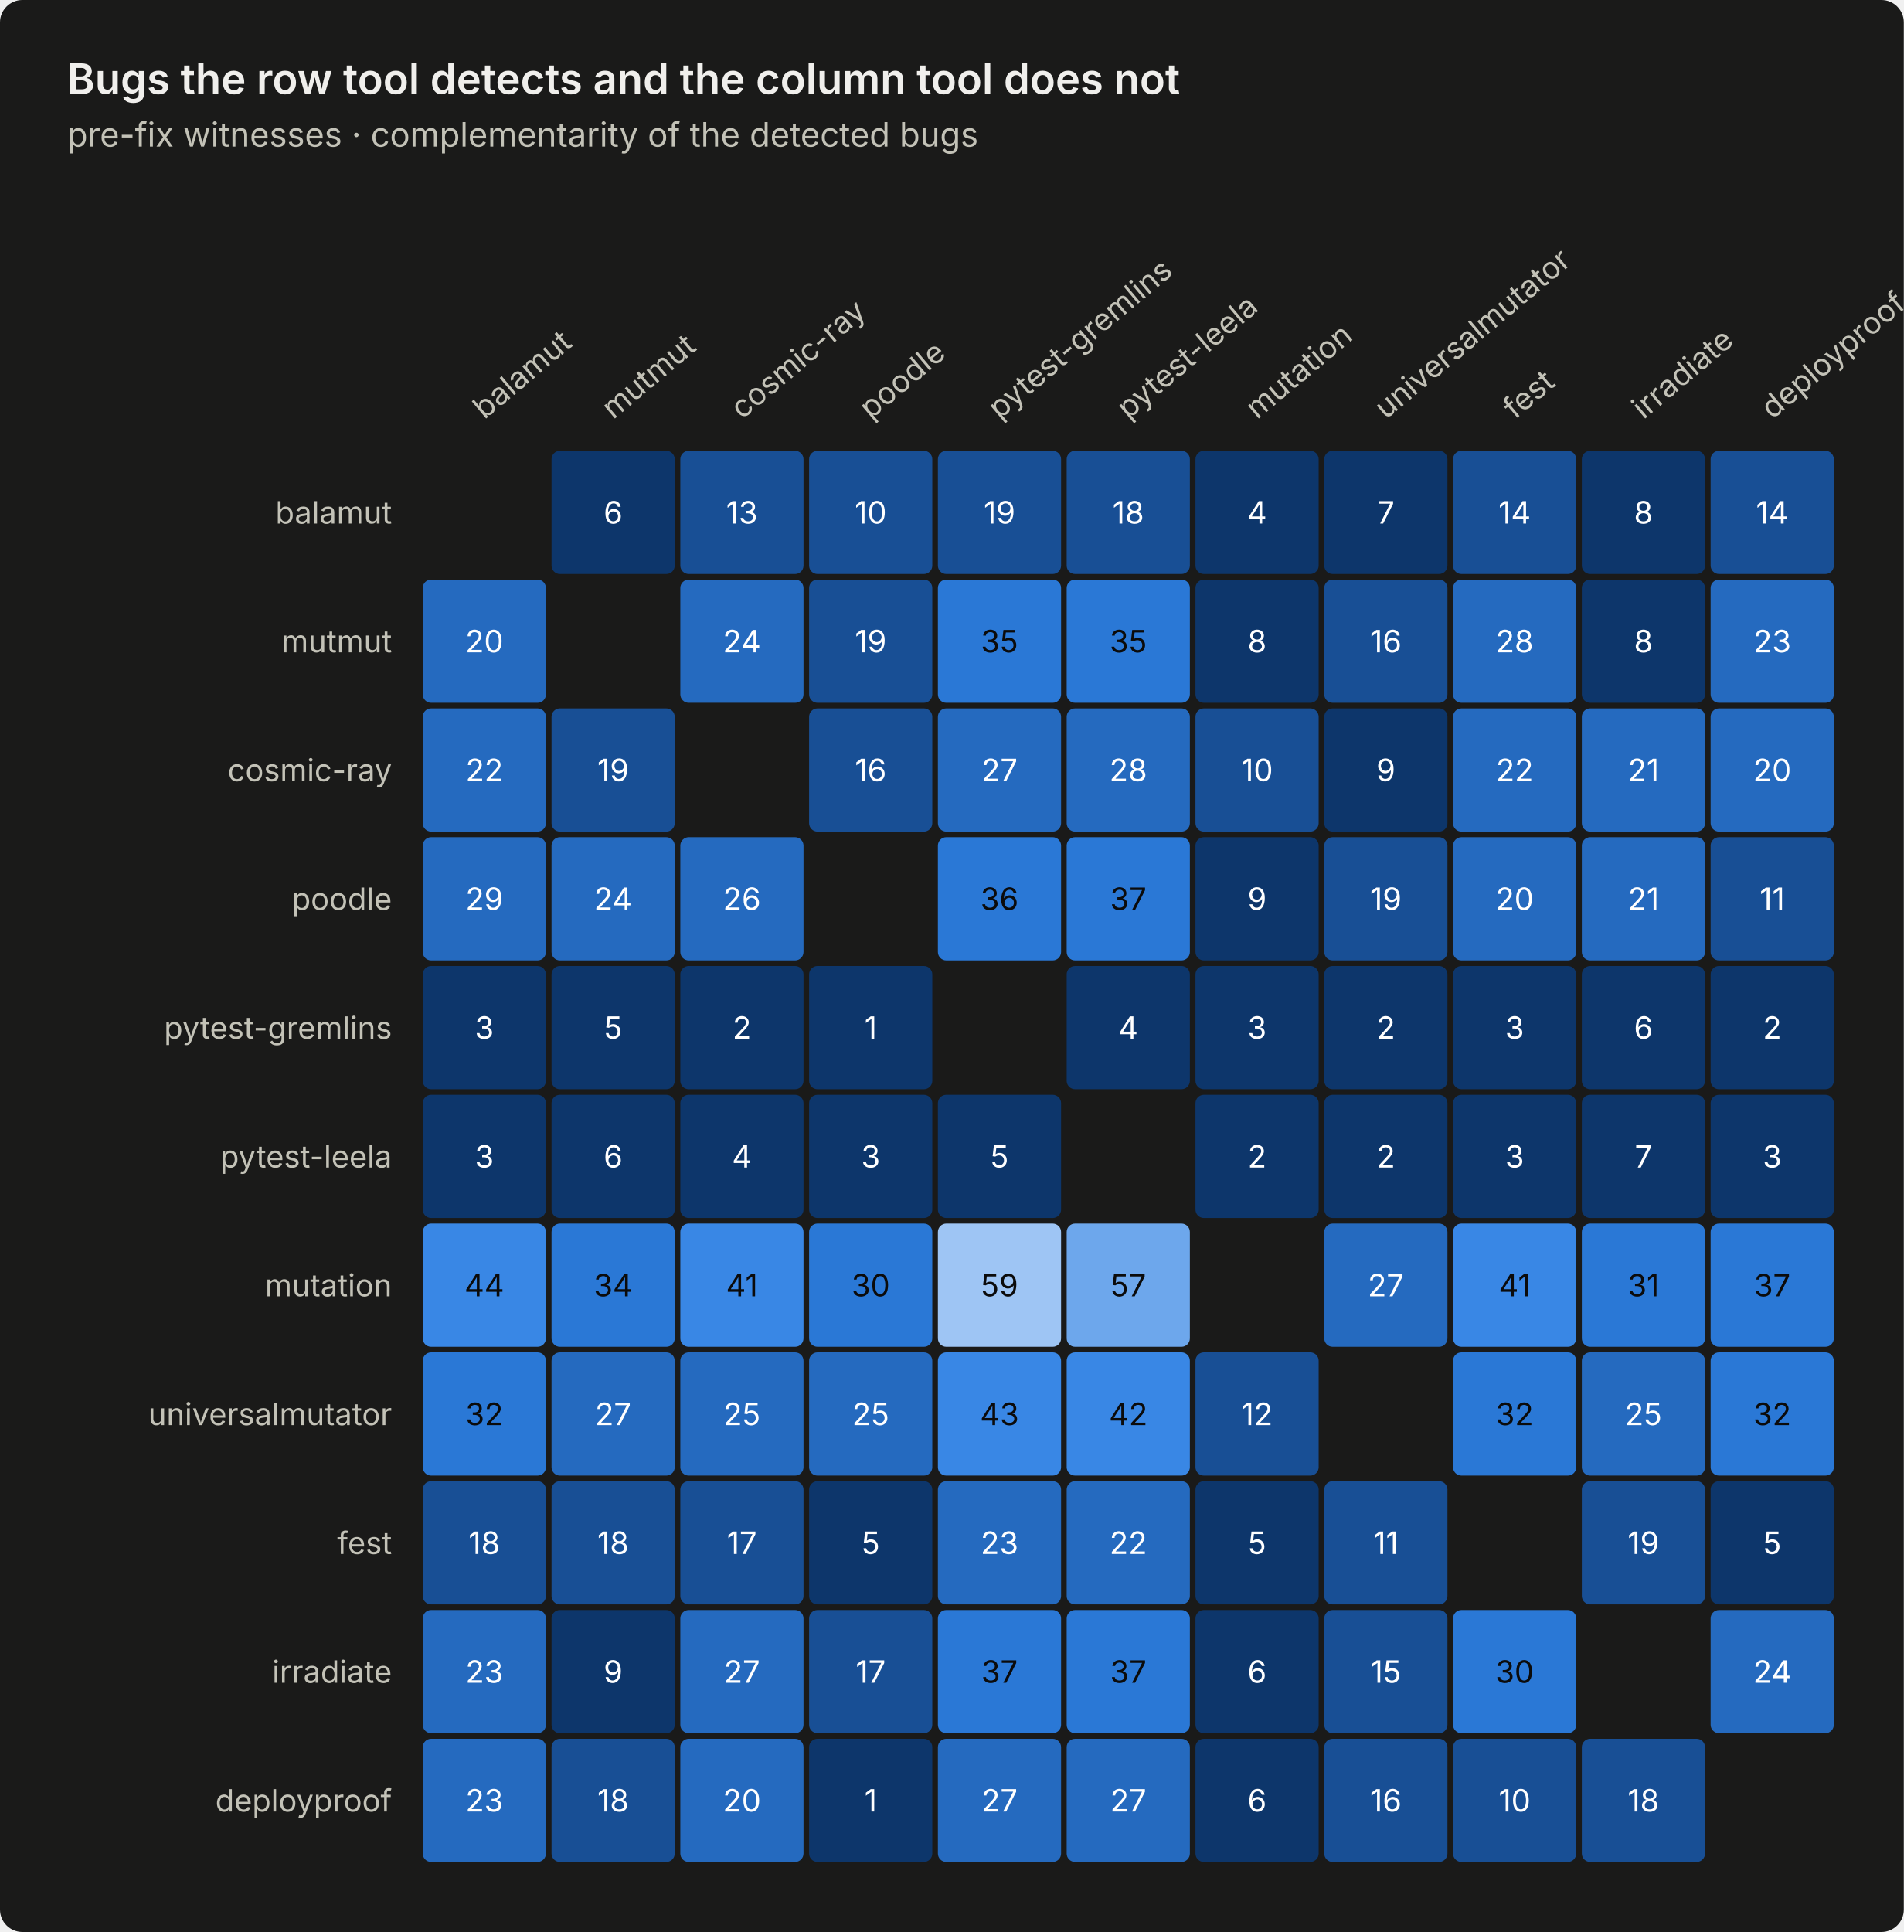
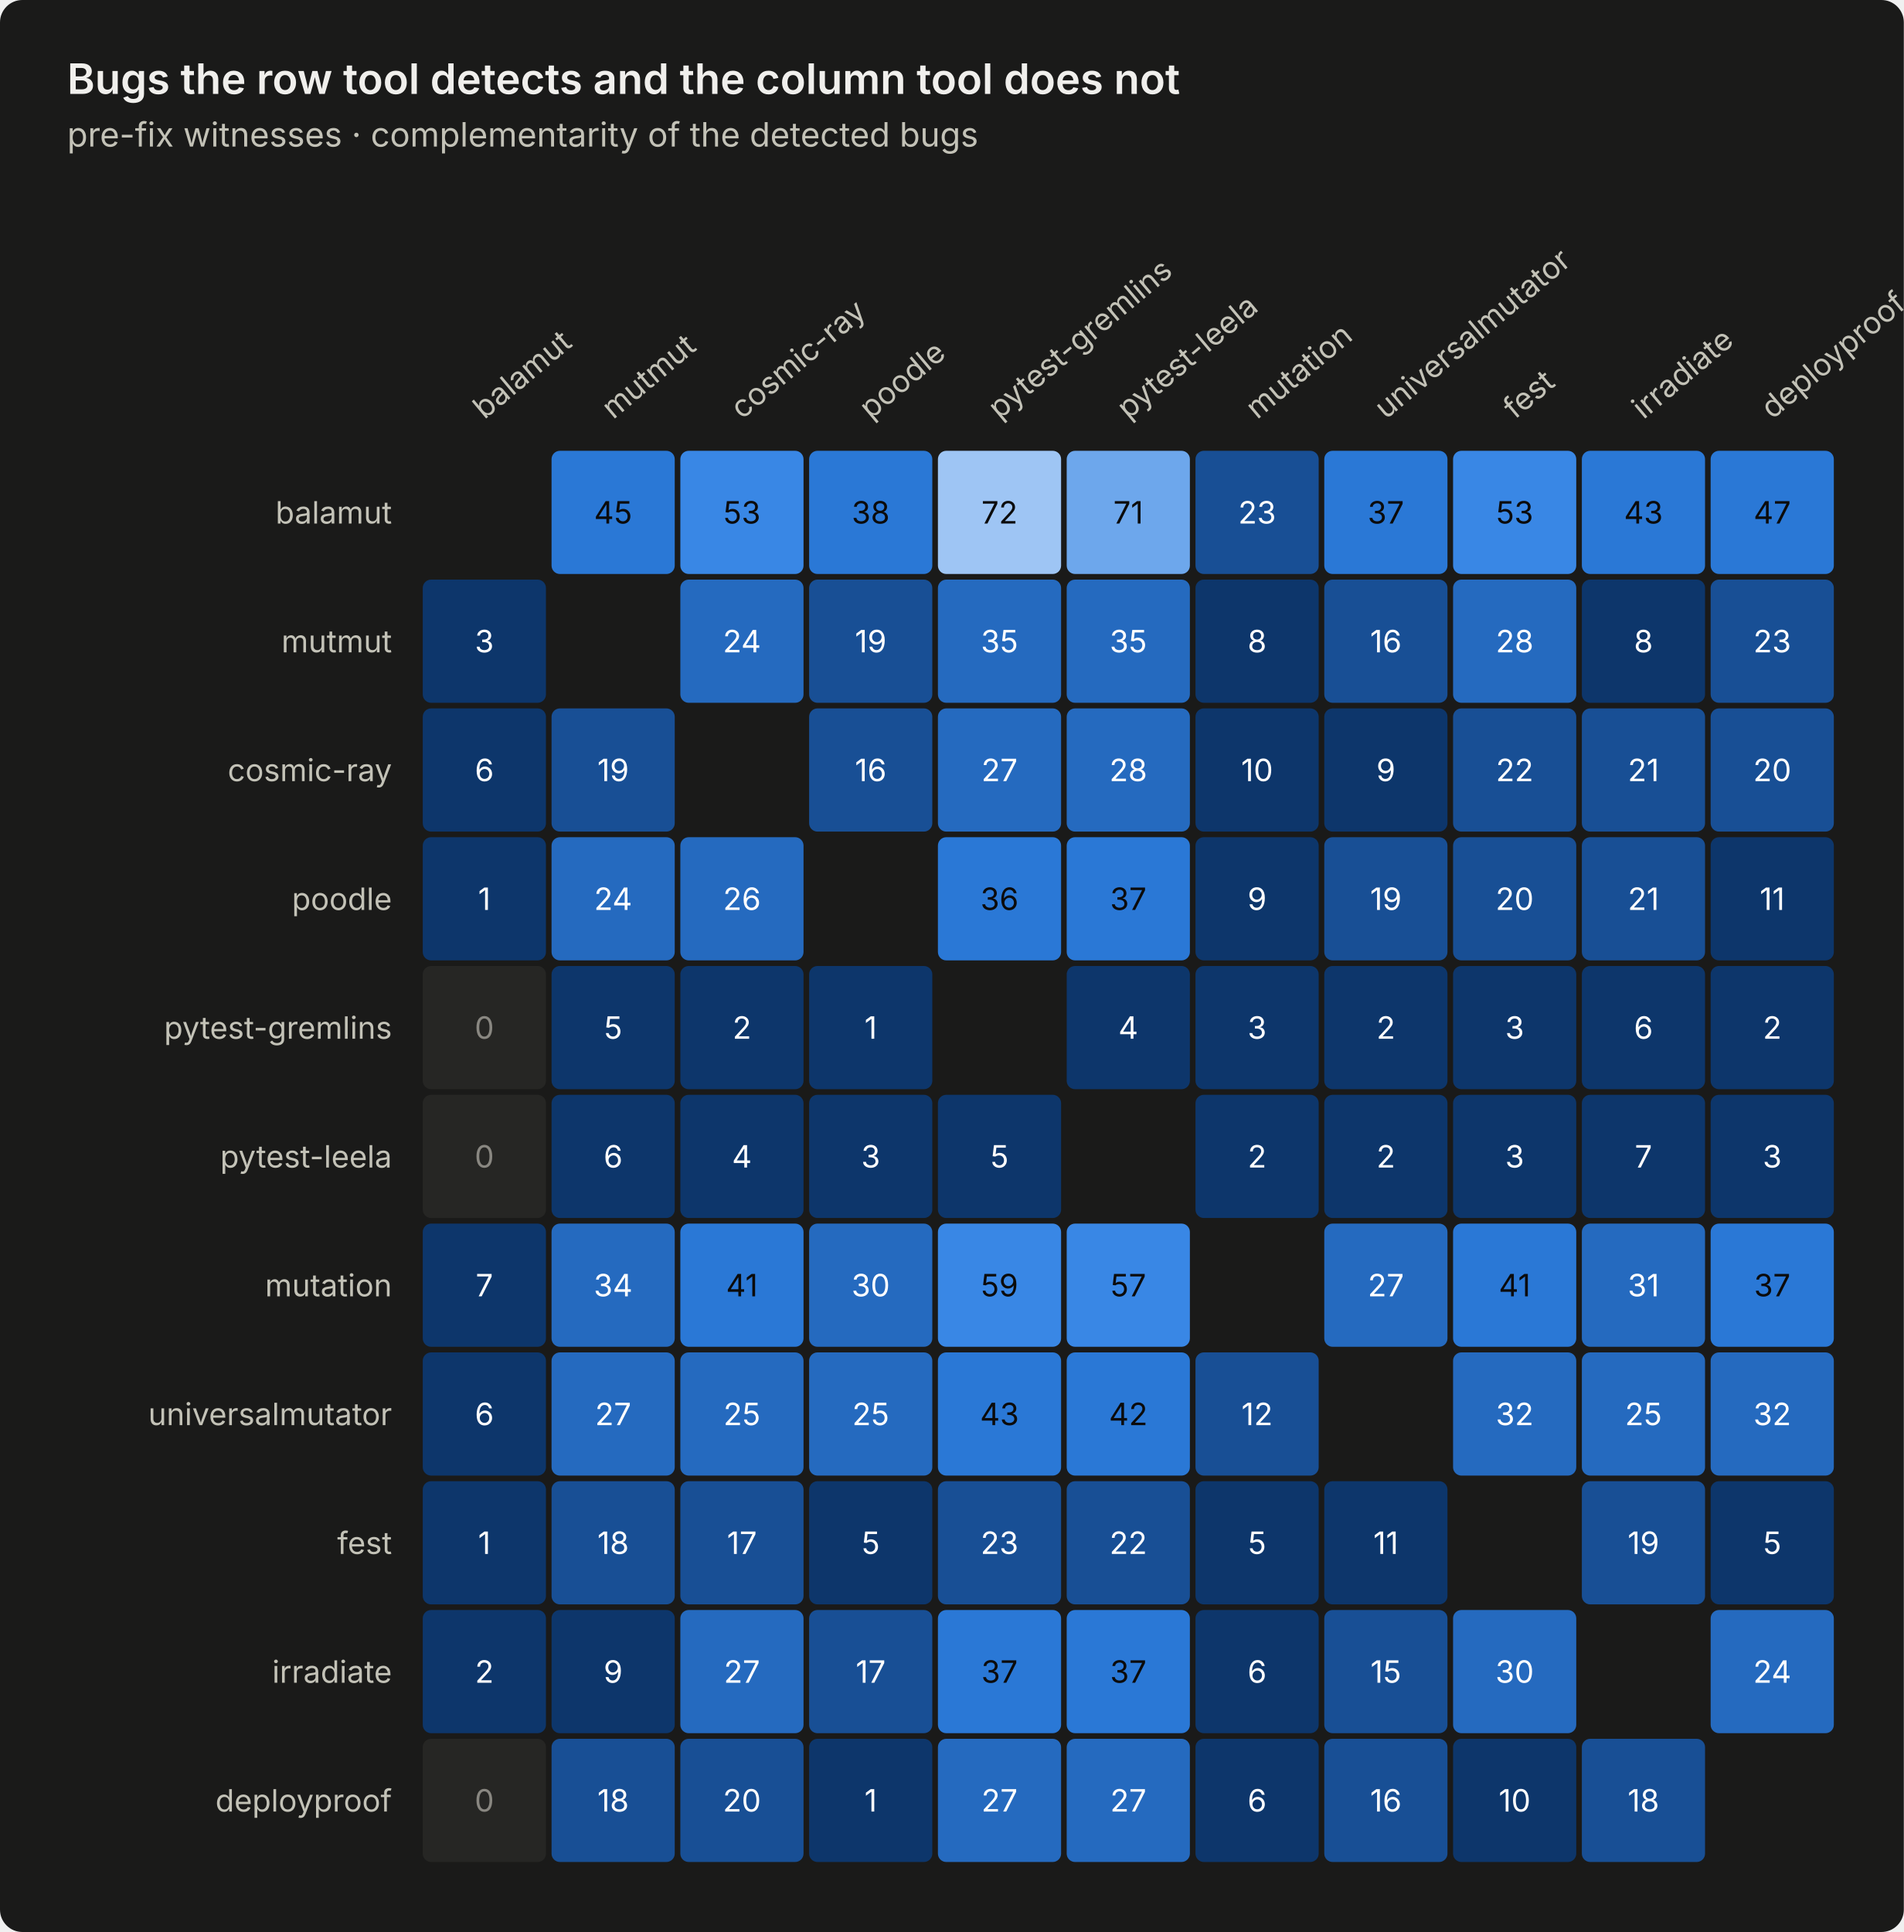
<svg xmlns="http://www.w3.org/2000/svg" width="680" height="690" viewBox="0 0 680 690" font-family="system-ui, -apple-system, &quot;Segoe UI&quot;, sans-serif" role="img" aria-label="Bugs the row tool detects and the column tool does not">
  <rect width="680" height="690" fill="#1a1a19" rx="8" />
  <text x="24.0" y="28.0" fill="#f0efec" font-size="15" font-weight="600" text-anchor="start" dominant-baseline="middle">Bugs the row tool detects and the column tool does not</text>
  <text x="24.0" y="48.0" fill="#c3c2b7" font-size="12" font-weight="400" text-anchor="start" dominant-baseline="middle">pre-fix witnesses · complementarity of the detected bugs</text>
  <text x="173.0" y="150" fill="#c3c2b7" font-size="11" text-anchor="start" transform="rotate(-40 173.0 150)">balamut</text>
  <text x="219.0" y="150" fill="#c3c2b7" font-size="11" text-anchor="start" transform="rotate(-40 219.0 150)">mutmut</text>
  <text x="265.0" y="150" fill="#c3c2b7" font-size="11" text-anchor="start" transform="rotate(-40 265.0 150)">cosmic-ray</text>
  <text x="311.0" y="150" fill="#c3c2b7" font-size="11" text-anchor="start" transform="rotate(-40 311.0 150)">poodle</text>
  <text x="357.0" y="150" fill="#c3c2b7" font-size="11" text-anchor="start" transform="rotate(-40 357.0 150)">pytest-gremlins</text>
  <text x="403.0" y="150" fill="#c3c2b7" font-size="11" text-anchor="start" transform="rotate(-40 403.0 150)">pytest-leela</text>
  <text x="449.0" y="150" fill="#c3c2b7" font-size="11" text-anchor="start" transform="rotate(-40 449.0 150)">mutation</text>
  <text x="495.0" y="150" fill="#c3c2b7" font-size="11" text-anchor="start" transform="rotate(-40 495.0 150)">universalmutator</text>
  <text x="541.0" y="150" fill="#c3c2b7" font-size="11" text-anchor="start" transform="rotate(-40 541.0 150)">fest</text>
  <text x="587.0" y="150" fill="#c3c2b7" font-size="11" text-anchor="start" transform="rotate(-40 587.0 150)">irradiate</text>
  <text x="633.0" y="150" fill="#c3c2b7" font-size="11" text-anchor="start" transform="rotate(-40 633.0 150)">deployproof</text>
  <text x="140.0" y="183.0" fill="#c3c2b7" font-size="11" font-weight="400" text-anchor="end" dominant-baseline="middle">balamut</text>
-   <rect x="197" y="161" width="44" height="44" rx="3" fill="#0d366b" />
-   <text x="219.0" y="183.0" fill="#ffffff" font-size="11" font-weight="400" text-anchor="middle" dominant-baseline="middle">6</text>
-   <rect x="243" y="161" width="44" height="44" rx="3" fill="#184f95" />
-   <text x="265.0" y="183.0" fill="#ffffff" font-size="11" font-weight="400" text-anchor="middle" dominant-baseline="middle">13</text>
-   <rect x="289" y="161" width="44" height="44" rx="3" fill="#184f95" />
-   <text x="311.0" y="183.0" fill="#ffffff" font-size="11" font-weight="400" text-anchor="middle" dominant-baseline="middle">10</text>
-   <rect x="335" y="161" width="44" height="44" rx="3" fill="#184f95" />
-   <text x="357.0" y="183.0" fill="#ffffff" font-size="11" font-weight="400" text-anchor="middle" dominant-baseline="middle">19</text>
-   <rect x="381" y="161" width="44" height="44" rx="3" fill="#184f95" />
-   <text x="403.0" y="183.0" fill="#ffffff" font-size="11" font-weight="400" text-anchor="middle" dominant-baseline="middle">18</text>
-   <rect x="427" y="161" width="44" height="44" rx="3" fill="#0d366b" />
-   <text x="449.0" y="183.0" fill="#ffffff" font-size="11" font-weight="400" text-anchor="middle" dominant-baseline="middle">4</text>
-   <rect x="473" y="161" width="44" height="44" rx="3" fill="#0d366b" />
-   <text x="495.0" y="183.0" fill="#ffffff" font-size="11" font-weight="400" text-anchor="middle" dominant-baseline="middle">7</text>
-   <rect x="519" y="161" width="44" height="44" rx="3" fill="#184f95" />
-   <text x="541.0" y="183.0" fill="#ffffff" font-size="11" font-weight="400" text-anchor="middle" dominant-baseline="middle">14</text>
-   <rect x="565" y="161" width="44" height="44" rx="3" fill="#0d366b" />
-   <text x="587.0" y="183.0" fill="#ffffff" font-size="11" font-weight="400" text-anchor="middle" dominant-baseline="middle">8</text>
-   <rect x="611" y="161" width="44" height="44" rx="3" fill="#184f95" />
-   <text x="633.0" y="183.0" fill="#ffffff" font-size="11" font-weight="400" text-anchor="middle" dominant-baseline="middle">14</text>
+   <rect x="197" y="161" width="44" height="44" rx="3" fill="#2a78d6" />
+   <text x="219.0" y="183.0" fill="#0b0b0b" font-size="11" font-weight="400" text-anchor="middle" dominant-baseline="middle">45</text>
+   <rect x="243" y="161" width="44" height="44" rx="3" fill="#3987e5" />
+   <text x="265.0" y="183.0" fill="#0b0b0b" font-size="11" font-weight="400" text-anchor="middle" dominant-baseline="middle">53</text>
+   <rect x="289" y="161" width="44" height="44" rx="3" fill="#2a78d6" />
+   <text x="311.0" y="183.0" fill="#0b0b0b" font-size="11" font-weight="400" text-anchor="middle" dominant-baseline="middle">38</text>
+   <rect x="335" y="161" width="44" height="44" rx="3" fill="#9ec5f4" />
+   <text x="357.0" y="183.0" fill="#0b0b0b" font-size="11" font-weight="400" text-anchor="middle" dominant-baseline="middle">72</text>
+   <rect x="381" y="161" width="44" height="44" rx="3" fill="#6da7ec" />
+   <text x="403.0" y="183.0" fill="#0b0b0b" font-size="11" font-weight="400" text-anchor="middle" dominant-baseline="middle">71</text>
+   <rect x="427" y="161" width="44" height="44" rx="3" fill="#184f95" />
+   <text x="449.0" y="183.0" fill="#ffffff" font-size="11" font-weight="400" text-anchor="middle" dominant-baseline="middle">23</text>
+   <rect x="473" y="161" width="44" height="44" rx="3" fill="#2a78d6" />
+   <text x="495.0" y="183.0" fill="#0b0b0b" font-size="11" font-weight="400" text-anchor="middle" dominant-baseline="middle">37</text>
+   <rect x="519" y="161" width="44" height="44" rx="3" fill="#3987e5" />
+   <text x="541.0" y="183.0" fill="#0b0b0b" font-size="11" font-weight="400" text-anchor="middle" dominant-baseline="middle">53</text>
+   <rect x="565" y="161" width="44" height="44" rx="3" fill="#2a78d6" />
+   <text x="587.0" y="183.0" fill="#0b0b0b" font-size="11" font-weight="400" text-anchor="middle" dominant-baseline="middle">43</text>
+   <rect x="611" y="161" width="44" height="44" rx="3" fill="#2a78d6" />
+   <text x="633.0" y="183.0" fill="#0b0b0b" font-size="11" font-weight="400" text-anchor="middle" dominant-baseline="middle">47</text>
  <text x="140.0" y="229.0" fill="#c3c2b7" font-size="11" font-weight="400" text-anchor="end" dominant-baseline="middle">mutmut</text>
-   <rect x="151" y="207" width="44" height="44" rx="3" fill="#256abf" />
-   <text x="173.0" y="229.0" fill="#ffffff" font-size="11" font-weight="400" text-anchor="middle" dominant-baseline="middle">20</text>
+   <rect x="151" y="207" width="44" height="44" rx="3" fill="#0d366b" />
+   <text x="173.0" y="229.0" fill="#ffffff" font-size="11" font-weight="400" text-anchor="middle" dominant-baseline="middle">3</text>
  <rect x="243" y="207" width="44" height="44" rx="3" fill="#256abf" />
  <text x="265.0" y="229.0" fill="#ffffff" font-size="11" font-weight="400" text-anchor="middle" dominant-baseline="middle">24</text>
  <rect x="289" y="207" width="44" height="44" rx="3" fill="#184f95" />
  <text x="311.0" y="229.0" fill="#ffffff" font-size="11" font-weight="400" text-anchor="middle" dominant-baseline="middle">19</text>
-   <rect x="335" y="207" width="44" height="44" rx="3" fill="#2a78d6" />
-   <text x="357.0" y="229.0" fill="#0b0b0b" font-size="11" font-weight="400" text-anchor="middle" dominant-baseline="middle">35</text>
-   <rect x="381" y="207" width="44" height="44" rx="3" fill="#2a78d6" />
-   <text x="403.0" y="229.0" fill="#0b0b0b" font-size="11" font-weight="400" text-anchor="middle" dominant-baseline="middle">35</text>
+   <rect x="335" y="207" width="44" height="44" rx="3" fill="#256abf" />
+   <text x="357.0" y="229.0" fill="#ffffff" font-size="11" font-weight="400" text-anchor="middle" dominant-baseline="middle">35</text>
+   <rect x="381" y="207" width="44" height="44" rx="3" fill="#256abf" />
+   <text x="403.0" y="229.0" fill="#ffffff" font-size="11" font-weight="400" text-anchor="middle" dominant-baseline="middle">35</text>
  <rect x="427" y="207" width="44" height="44" rx="3" fill="#0d366b" />
  <text x="449.0" y="229.0" fill="#ffffff" font-size="11" font-weight="400" text-anchor="middle" dominant-baseline="middle">8</text>
  <rect x="473" y="207" width="44" height="44" rx="3" fill="#184f95" />
  <text x="495.0" y="229.0" fill="#ffffff" font-size="11" font-weight="400" text-anchor="middle" dominant-baseline="middle">16</text>
  <rect x="519" y="207" width="44" height="44" rx="3" fill="#256abf" />
  <text x="541.0" y="229.0" fill="#ffffff" font-size="11" font-weight="400" text-anchor="middle" dominant-baseline="middle">28</text>
  <rect x="565" y="207" width="44" height="44" rx="3" fill="#0d366b" />
  <text x="587.0" y="229.0" fill="#ffffff" font-size="11" font-weight="400" text-anchor="middle" dominant-baseline="middle">8</text>
-   <rect x="611" y="207" width="44" height="44" rx="3" fill="#256abf" />
+   <rect x="611" y="207" width="44" height="44" rx="3" fill="#184f95" />
  <text x="633.0" y="229.0" fill="#ffffff" font-size="11" font-weight="400" text-anchor="middle" dominant-baseline="middle">23</text>
  <text x="140.0" y="275.0" fill="#c3c2b7" font-size="11" font-weight="400" text-anchor="end" dominant-baseline="middle">cosmic-ray</text>
-   <rect x="151" y="253" width="44" height="44" rx="3" fill="#256abf" />
-   <text x="173.0" y="275.0" fill="#ffffff" font-size="11" font-weight="400" text-anchor="middle" dominant-baseline="middle">22</text>
+   <rect x="151" y="253" width="44" height="44" rx="3" fill="#0d366b" />
+   <text x="173.0" y="275.0" fill="#ffffff" font-size="11" font-weight="400" text-anchor="middle" dominant-baseline="middle">6</text>
  <rect x="197" y="253" width="44" height="44" rx="3" fill="#184f95" />
  <text x="219.0" y="275.0" fill="#ffffff" font-size="11" font-weight="400" text-anchor="middle" dominant-baseline="middle">19</text>
  <rect x="289" y="253" width="44" height="44" rx="3" fill="#184f95" />
  <text x="311.0" y="275.0" fill="#ffffff" font-size="11" font-weight="400" text-anchor="middle" dominant-baseline="middle">16</text>
  <rect x="335" y="253" width="44" height="44" rx="3" fill="#256abf" />
  <text x="357.0" y="275.0" fill="#ffffff" font-size="11" font-weight="400" text-anchor="middle" dominant-baseline="middle">27</text>
  <rect x="381" y="253" width="44" height="44" rx="3" fill="#256abf" />
  <text x="403.0" y="275.0" fill="#ffffff" font-size="11" font-weight="400" text-anchor="middle" dominant-baseline="middle">28</text>
-   <rect x="427" y="253" width="44" height="44" rx="3" fill="#184f95" />
+   <rect x="427" y="253" width="44" height="44" rx="3" fill="#0d366b" />
  <text x="449.0" y="275.0" fill="#ffffff" font-size="11" font-weight="400" text-anchor="middle" dominant-baseline="middle">10</text>
  <rect x="473" y="253" width="44" height="44" rx="3" fill="#0d366b" />
  <text x="495.0" y="275.0" fill="#ffffff" font-size="11" font-weight="400" text-anchor="middle" dominant-baseline="middle">9</text>
-   <rect x="519" y="253" width="44" height="44" rx="3" fill="#256abf" />
+   <rect x="519" y="253" width="44" height="44" rx="3" fill="#184f95" />
  <text x="541.0" y="275.0" fill="#ffffff" font-size="11" font-weight="400" text-anchor="middle" dominant-baseline="middle">22</text>
-   <rect x="565" y="253" width="44" height="44" rx="3" fill="#256abf" />
+   <rect x="565" y="253" width="44" height="44" rx="3" fill="#184f95" />
  <text x="587.0" y="275.0" fill="#ffffff" font-size="11" font-weight="400" text-anchor="middle" dominant-baseline="middle">21</text>
-   <rect x="611" y="253" width="44" height="44" rx="3" fill="#256abf" />
+   <rect x="611" y="253" width="44" height="44" rx="3" fill="#184f95" />
  <text x="633.0" y="275.0" fill="#ffffff" font-size="11" font-weight="400" text-anchor="middle" dominant-baseline="middle">20</text>
  <text x="140.0" y="321.0" fill="#c3c2b7" font-size="11" font-weight="400" text-anchor="end" dominant-baseline="middle">poodle</text>
-   <rect x="151" y="299" width="44" height="44" rx="3" fill="#256abf" />
-   <text x="173.0" y="321.0" fill="#ffffff" font-size="11" font-weight="400" text-anchor="middle" dominant-baseline="middle">29</text>
+   <rect x="151" y="299" width="44" height="44" rx="3" fill="#0d366b" />
+   <text x="173.0" y="321.0" fill="#ffffff" font-size="11" font-weight="400" text-anchor="middle" dominant-baseline="middle">1</text>
  <rect x="197" y="299" width="44" height="44" rx="3" fill="#256abf" />
  <text x="219.0" y="321.0" fill="#ffffff" font-size="11" font-weight="400" text-anchor="middle" dominant-baseline="middle">24</text>
  <rect x="243" y="299" width="44" height="44" rx="3" fill="#256abf" />
  <text x="265.0" y="321.0" fill="#ffffff" font-size="11" font-weight="400" text-anchor="middle" dominant-baseline="middle">26</text>
  <rect x="335" y="299" width="44" height="44" rx="3" fill="#2a78d6" />
  <text x="357.0" y="321.0" fill="#0b0b0b" font-size="11" font-weight="400" text-anchor="middle" dominant-baseline="middle">36</text>
  <rect x="381" y="299" width="44" height="44" rx="3" fill="#2a78d6" />
  <text x="403.0" y="321.0" fill="#0b0b0b" font-size="11" font-weight="400" text-anchor="middle" dominant-baseline="middle">37</text>
  <rect x="427" y="299" width="44" height="44" rx="3" fill="#0d366b" />
  <text x="449.0" y="321.0" fill="#ffffff" font-size="11" font-weight="400" text-anchor="middle" dominant-baseline="middle">9</text>
  <rect x="473" y="299" width="44" height="44" rx="3" fill="#184f95" />
  <text x="495.0" y="321.0" fill="#ffffff" font-size="11" font-weight="400" text-anchor="middle" dominant-baseline="middle">19</text>
-   <rect x="519" y="299" width="44" height="44" rx="3" fill="#256abf" />
+   <rect x="519" y="299" width="44" height="44" rx="3" fill="#184f95" />
  <text x="541.0" y="321.0" fill="#ffffff" font-size="11" font-weight="400" text-anchor="middle" dominant-baseline="middle">20</text>
-   <rect x="565" y="299" width="44" height="44" rx="3" fill="#256abf" />
+   <rect x="565" y="299" width="44" height="44" rx="3" fill="#184f95" />
  <text x="587.0" y="321.0" fill="#ffffff" font-size="11" font-weight="400" text-anchor="middle" dominant-baseline="middle">21</text>
-   <rect x="611" y="299" width="44" height="44" rx="3" fill="#184f95" />
+   <rect x="611" y="299" width="44" height="44" rx="3" fill="#0d366b" />
  <text x="633.0" y="321.0" fill="#ffffff" font-size="11" font-weight="400" text-anchor="middle" dominant-baseline="middle">11</text>
  <text x="140.0" y="367.0" fill="#c3c2b7" font-size="11" font-weight="400" text-anchor="end" dominant-baseline="middle">pytest-gremlins</text>
-   <rect x="151" y="345" width="44" height="44" rx="3" fill="#0d366b" />
-   <text x="173.0" y="367.0" fill="#ffffff" font-size="11" font-weight="400" text-anchor="middle" dominant-baseline="middle">3</text>
+   <rect x="151" y="345" width="44" height="44" rx="3" fill="#262624" />
+   <text x="173.0" y="367.0" fill="#898781" font-size="11" font-weight="400" text-anchor="middle" dominant-baseline="middle">0</text>
  <rect x="197" y="345" width="44" height="44" rx="3" fill="#0d366b" />
  <text x="219.0" y="367.0" fill="#ffffff" font-size="11" font-weight="400" text-anchor="middle" dominant-baseline="middle">5</text>
  <rect x="243" y="345" width="44" height="44" rx="3" fill="#0d366b" />
  <text x="265.0" y="367.0" fill="#ffffff" font-size="11" font-weight="400" text-anchor="middle" dominant-baseline="middle">2</text>
  <rect x="289" y="345" width="44" height="44" rx="3" fill="#0d366b" />
  <text x="311.0" y="367.0" fill="#ffffff" font-size="11" font-weight="400" text-anchor="middle" dominant-baseline="middle">1</text>
  <rect x="381" y="345" width="44" height="44" rx="3" fill="#0d366b" />
  <text x="403.0" y="367.0" fill="#ffffff" font-size="11" font-weight="400" text-anchor="middle" dominant-baseline="middle">4</text>
  <rect x="427" y="345" width="44" height="44" rx="3" fill="#0d366b" />
  <text x="449.0" y="367.0" fill="#ffffff" font-size="11" font-weight="400" text-anchor="middle" dominant-baseline="middle">3</text>
  <rect x="473" y="345" width="44" height="44" rx="3" fill="#0d366b" />
  <text x="495.0" y="367.0" fill="#ffffff" font-size="11" font-weight="400" text-anchor="middle" dominant-baseline="middle">2</text>
  <rect x="519" y="345" width="44" height="44" rx="3" fill="#0d366b" />
  <text x="541.0" y="367.0" fill="#ffffff" font-size="11" font-weight="400" text-anchor="middle" dominant-baseline="middle">3</text>
  <rect x="565" y="345" width="44" height="44" rx="3" fill="#0d366b" />
  <text x="587.0" y="367.0" fill="#ffffff" font-size="11" font-weight="400" text-anchor="middle" dominant-baseline="middle">6</text>
  <rect x="611" y="345" width="44" height="44" rx="3" fill="#0d366b" />
  <text x="633.0" y="367.0" fill="#ffffff" font-size="11" font-weight="400" text-anchor="middle" dominant-baseline="middle">2</text>
  <text x="140.0" y="413.0" fill="#c3c2b7" font-size="11" font-weight="400" text-anchor="end" dominant-baseline="middle">pytest-leela</text>
-   <rect x="151" y="391" width="44" height="44" rx="3" fill="#0d366b" />
-   <text x="173.0" y="413.0" fill="#ffffff" font-size="11" font-weight="400" text-anchor="middle" dominant-baseline="middle">3</text>
+   <rect x="151" y="391" width="44" height="44" rx="3" fill="#262624" />
+   <text x="173.0" y="413.0" fill="#898781" font-size="11" font-weight="400" text-anchor="middle" dominant-baseline="middle">0</text>
  <rect x="197" y="391" width="44" height="44" rx="3" fill="#0d366b" />
  <text x="219.0" y="413.0" fill="#ffffff" font-size="11" font-weight="400" text-anchor="middle" dominant-baseline="middle">6</text>
  <rect x="243" y="391" width="44" height="44" rx="3" fill="#0d366b" />
  <text x="265.0" y="413.0" fill="#ffffff" font-size="11" font-weight="400" text-anchor="middle" dominant-baseline="middle">4</text>
  <rect x="289" y="391" width="44" height="44" rx="3" fill="#0d366b" />
  <text x="311.0" y="413.0" fill="#ffffff" font-size="11" font-weight="400" text-anchor="middle" dominant-baseline="middle">3</text>
  <rect x="335" y="391" width="44" height="44" rx="3" fill="#0d366b" />
  <text x="357.0" y="413.0" fill="#ffffff" font-size="11" font-weight="400" text-anchor="middle" dominant-baseline="middle">5</text>
  <rect x="427" y="391" width="44" height="44" rx="3" fill="#0d366b" />
  <text x="449.0" y="413.0" fill="#ffffff" font-size="11" font-weight="400" text-anchor="middle" dominant-baseline="middle">2</text>
  <rect x="473" y="391" width="44" height="44" rx="3" fill="#0d366b" />
  <text x="495.0" y="413.0" fill="#ffffff" font-size="11" font-weight="400" text-anchor="middle" dominant-baseline="middle">2</text>
  <rect x="519" y="391" width="44" height="44" rx="3" fill="#0d366b" />
  <text x="541.0" y="413.0" fill="#ffffff" font-size="11" font-weight="400" text-anchor="middle" dominant-baseline="middle">3</text>
  <rect x="565" y="391" width="44" height="44" rx="3" fill="#0d366b" />
  <text x="587.0" y="413.0" fill="#ffffff" font-size="11" font-weight="400" text-anchor="middle" dominant-baseline="middle">7</text>
  <rect x="611" y="391" width="44" height="44" rx="3" fill="#0d366b" />
  <text x="633.0" y="413.0" fill="#ffffff" font-size="11" font-weight="400" text-anchor="middle" dominant-baseline="middle">3</text>
  <text x="140.0" y="459.0" fill="#c3c2b7" font-size="11" font-weight="400" text-anchor="end" dominant-baseline="middle">mutation</text>
-   <rect x="151" y="437" width="44" height="44" rx="3" fill="#3987e5" />
-   <text x="173.0" y="459.0" fill="#0b0b0b" font-size="11" font-weight="400" text-anchor="middle" dominant-baseline="middle">44</text>
-   <rect x="197" y="437" width="44" height="44" rx="3" fill="#2a78d6" />
-   <text x="219.0" y="459.0" fill="#0b0b0b" font-size="11" font-weight="400" text-anchor="middle" dominant-baseline="middle">34</text>
-   <rect x="243" y="437" width="44" height="44" rx="3" fill="#3987e5" />
+   <rect x="151" y="437" width="44" height="44" rx="3" fill="#0d366b" />
+   <text x="173.0" y="459.0" fill="#ffffff" font-size="11" font-weight="400" text-anchor="middle" dominant-baseline="middle">7</text>
+   <rect x="197" y="437" width="44" height="44" rx="3" fill="#256abf" />
+   <text x="219.0" y="459.0" fill="#ffffff" font-size="11" font-weight="400" text-anchor="middle" dominant-baseline="middle">34</text>
+   <rect x="243" y="437" width="44" height="44" rx="3" fill="#2a78d6" />
  <text x="265.0" y="459.0" fill="#0b0b0b" font-size="11" font-weight="400" text-anchor="middle" dominant-baseline="middle">41</text>
-   <rect x="289" y="437" width="44" height="44" rx="3" fill="#2a78d6" />
-   <text x="311.0" y="459.0" fill="#0b0b0b" font-size="11" font-weight="400" text-anchor="middle" dominant-baseline="middle">30</text>
-   <rect x="335" y="437" width="44" height="44" rx="3" fill="#9ec5f4" />
+   <rect x="289" y="437" width="44" height="44" rx="3" fill="#256abf" />
+   <text x="311.0" y="459.0" fill="#ffffff" font-size="11" font-weight="400" text-anchor="middle" dominant-baseline="middle">30</text>
+   <rect x="335" y="437" width="44" height="44" rx="3" fill="#3987e5" />
  <text x="357.0" y="459.0" fill="#0b0b0b" font-size="11" font-weight="400" text-anchor="middle" dominant-baseline="middle">59</text>
-   <rect x="381" y="437" width="44" height="44" rx="3" fill="#6da7ec" />
+   <rect x="381" y="437" width="44" height="44" rx="3" fill="#3987e5" />
  <text x="403.0" y="459.0" fill="#0b0b0b" font-size="11" font-weight="400" text-anchor="middle" dominant-baseline="middle">57</text>
  <rect x="473" y="437" width="44" height="44" rx="3" fill="#256abf" />
  <text x="495.0" y="459.0" fill="#ffffff" font-size="11" font-weight="400" text-anchor="middle" dominant-baseline="middle">27</text>
-   <rect x="519" y="437" width="44" height="44" rx="3" fill="#3987e5" />
+   <rect x="519" y="437" width="44" height="44" rx="3" fill="#2a78d6" />
  <text x="541.0" y="459.0" fill="#0b0b0b" font-size="11" font-weight="400" text-anchor="middle" dominant-baseline="middle">41</text>
-   <rect x="565" y="437" width="44" height="44" rx="3" fill="#2a78d6" />
-   <text x="587.0" y="459.0" fill="#0b0b0b" font-size="11" font-weight="400" text-anchor="middle" dominant-baseline="middle">31</text>
+   <rect x="565" y="437" width="44" height="44" rx="3" fill="#256abf" />
+   <text x="587.0" y="459.0" fill="#ffffff" font-size="11" font-weight="400" text-anchor="middle" dominant-baseline="middle">31</text>
  <rect x="611" y="437" width="44" height="44" rx="3" fill="#2a78d6" />
  <text x="633.0" y="459.0" fill="#0b0b0b" font-size="11" font-weight="400" text-anchor="middle" dominant-baseline="middle">37</text>
  <text x="140.0" y="505.0" fill="#c3c2b7" font-size="11" font-weight="400" text-anchor="end" dominant-baseline="middle">universalmutator</text>
-   <rect x="151" y="483" width="44" height="44" rx="3" fill="#2a78d6" />
-   <text x="173.0" y="505.0" fill="#0b0b0b" font-size="11" font-weight="400" text-anchor="middle" dominant-baseline="middle">32</text>
+   <rect x="151" y="483" width="44" height="44" rx="3" fill="#0d366b" />
+   <text x="173.0" y="505.0" fill="#ffffff" font-size="11" font-weight="400" text-anchor="middle" dominant-baseline="middle">6</text>
  <rect x="197" y="483" width="44" height="44" rx="3" fill="#256abf" />
  <text x="219.0" y="505.0" fill="#ffffff" font-size="11" font-weight="400" text-anchor="middle" dominant-baseline="middle">27</text>
  <rect x="243" y="483" width="44" height="44" rx="3" fill="#256abf" />
  <text x="265.0" y="505.0" fill="#ffffff" font-size="11" font-weight="400" text-anchor="middle" dominant-baseline="middle">25</text>
  <rect x="289" y="483" width="44" height="44" rx="3" fill="#256abf" />
  <text x="311.0" y="505.0" fill="#ffffff" font-size="11" font-weight="400" text-anchor="middle" dominant-baseline="middle">25</text>
-   <rect x="335" y="483" width="44" height="44" rx="3" fill="#3987e5" />
+   <rect x="335" y="483" width="44" height="44" rx="3" fill="#2a78d6" />
  <text x="357.0" y="505.0" fill="#0b0b0b" font-size="11" font-weight="400" text-anchor="middle" dominant-baseline="middle">43</text>
-   <rect x="381" y="483" width="44" height="44" rx="3" fill="#3987e5" />
+   <rect x="381" y="483" width="44" height="44" rx="3" fill="#2a78d6" />
  <text x="403.0" y="505.0" fill="#0b0b0b" font-size="11" font-weight="400" text-anchor="middle" dominant-baseline="middle">42</text>
  <rect x="427" y="483" width="44" height="44" rx="3" fill="#184f95" />
  <text x="449.0" y="505.0" fill="#ffffff" font-size="11" font-weight="400" text-anchor="middle" dominant-baseline="middle">12</text>
-   <rect x="519" y="483" width="44" height="44" rx="3" fill="#2a78d6" />
-   <text x="541.0" y="505.0" fill="#0b0b0b" font-size="11" font-weight="400" text-anchor="middle" dominant-baseline="middle">32</text>
+   <rect x="519" y="483" width="44" height="44" rx="3" fill="#256abf" />
+   <text x="541.0" y="505.0" fill="#ffffff" font-size="11" font-weight="400" text-anchor="middle" dominant-baseline="middle">32</text>
  <rect x="565" y="483" width="44" height="44" rx="3" fill="#256abf" />
  <text x="587.0" y="505.0" fill="#ffffff" font-size="11" font-weight="400" text-anchor="middle" dominant-baseline="middle">25</text>
-   <rect x="611" y="483" width="44" height="44" rx="3" fill="#2a78d6" />
-   <text x="633.0" y="505.0" fill="#0b0b0b" font-size="11" font-weight="400" text-anchor="middle" dominant-baseline="middle">32</text>
+   <rect x="611" y="483" width="44" height="44" rx="3" fill="#256abf" />
+   <text x="633.0" y="505.0" fill="#ffffff" font-size="11" font-weight="400" text-anchor="middle" dominant-baseline="middle">32</text>
  <text x="140.0" y="551.0" fill="#c3c2b7" font-size="11" font-weight="400" text-anchor="end" dominant-baseline="middle">fest</text>
-   <rect x="151" y="529" width="44" height="44" rx="3" fill="#184f95" />
-   <text x="173.0" y="551.0" fill="#ffffff" font-size="11" font-weight="400" text-anchor="middle" dominant-baseline="middle">18</text>
+   <rect x="151" y="529" width="44" height="44" rx="3" fill="#0d366b" />
+   <text x="173.0" y="551.0" fill="#ffffff" font-size="11" font-weight="400" text-anchor="middle" dominant-baseline="middle">1</text>
  <rect x="197" y="529" width="44" height="44" rx="3" fill="#184f95" />
  <text x="219.0" y="551.0" fill="#ffffff" font-size="11" font-weight="400" text-anchor="middle" dominant-baseline="middle">18</text>
  <rect x="243" y="529" width="44" height="44" rx="3" fill="#184f95" />
  <text x="265.0" y="551.0" fill="#ffffff" font-size="11" font-weight="400" text-anchor="middle" dominant-baseline="middle">17</text>
  <rect x="289" y="529" width="44" height="44" rx="3" fill="#0d366b" />
  <text x="311.0" y="551.0" fill="#ffffff" font-size="11" font-weight="400" text-anchor="middle" dominant-baseline="middle">5</text>
-   <rect x="335" y="529" width="44" height="44" rx="3" fill="#256abf" />
+   <rect x="335" y="529" width="44" height="44" rx="3" fill="#184f95" />
  <text x="357.0" y="551.0" fill="#ffffff" font-size="11" font-weight="400" text-anchor="middle" dominant-baseline="middle">23</text>
-   <rect x="381" y="529" width="44" height="44" rx="3" fill="#256abf" />
+   <rect x="381" y="529" width="44" height="44" rx="3" fill="#184f95" />
  <text x="403.0" y="551.0" fill="#ffffff" font-size="11" font-weight="400" text-anchor="middle" dominant-baseline="middle">22</text>
  <rect x="427" y="529" width="44" height="44" rx="3" fill="#0d366b" />
  <text x="449.0" y="551.0" fill="#ffffff" font-size="11" font-weight="400" text-anchor="middle" dominant-baseline="middle">5</text>
-   <rect x="473" y="529" width="44" height="44" rx="3" fill="#184f95" />
+   <rect x="473" y="529" width="44" height="44" rx="3" fill="#0d366b" />
  <text x="495.0" y="551.0" fill="#ffffff" font-size="11" font-weight="400" text-anchor="middle" dominant-baseline="middle">11</text>
  <rect x="565" y="529" width="44" height="44" rx="3" fill="#184f95" />
  <text x="587.0" y="551.0" fill="#ffffff" font-size="11" font-weight="400" text-anchor="middle" dominant-baseline="middle">19</text>
  <rect x="611" y="529" width="44" height="44" rx="3" fill="#0d366b" />
  <text x="633.0" y="551.0" fill="#ffffff" font-size="11" font-weight="400" text-anchor="middle" dominant-baseline="middle">5</text>
  <text x="140.0" y="597.0" fill="#c3c2b7" font-size="11" font-weight="400" text-anchor="end" dominant-baseline="middle">irradiate</text>
-   <rect x="151" y="575" width="44" height="44" rx="3" fill="#256abf" />
-   <text x="173.0" y="597.0" fill="#ffffff" font-size="11" font-weight="400" text-anchor="middle" dominant-baseline="middle">23</text>
+   <rect x="151" y="575" width="44" height="44" rx="3" fill="#0d366b" />
+   <text x="173.0" y="597.0" fill="#ffffff" font-size="11" font-weight="400" text-anchor="middle" dominant-baseline="middle">2</text>
  <rect x="197" y="575" width="44" height="44" rx="3" fill="#0d366b" />
  <text x="219.0" y="597.0" fill="#ffffff" font-size="11" font-weight="400" text-anchor="middle" dominant-baseline="middle">9</text>
  <rect x="243" y="575" width="44" height="44" rx="3" fill="#256abf" />
  <text x="265.0" y="597.0" fill="#ffffff" font-size="11" font-weight="400" text-anchor="middle" dominant-baseline="middle">27</text>
  <rect x="289" y="575" width="44" height="44" rx="3" fill="#184f95" />
  <text x="311.0" y="597.0" fill="#ffffff" font-size="11" font-weight="400" text-anchor="middle" dominant-baseline="middle">17</text>
  <rect x="335" y="575" width="44" height="44" rx="3" fill="#2a78d6" />
  <text x="357.0" y="597.0" fill="#0b0b0b" font-size="11" font-weight="400" text-anchor="middle" dominant-baseline="middle">37</text>
  <rect x="381" y="575" width="44" height="44" rx="3" fill="#2a78d6" />
  <text x="403.0" y="597.0" fill="#0b0b0b" font-size="11" font-weight="400" text-anchor="middle" dominant-baseline="middle">37</text>
  <rect x="427" y="575" width="44" height="44" rx="3" fill="#0d366b" />
  <text x="449.0" y="597.0" fill="#ffffff" font-size="11" font-weight="400" text-anchor="middle" dominant-baseline="middle">6</text>
  <rect x="473" y="575" width="44" height="44" rx="3" fill="#184f95" />
  <text x="495.0" y="597.0" fill="#ffffff" font-size="11" font-weight="400" text-anchor="middle" dominant-baseline="middle">15</text>
-   <rect x="519" y="575" width="44" height="44" rx="3" fill="#2a78d6" />
-   <text x="541.0" y="597.0" fill="#0b0b0b" font-size="11" font-weight="400" text-anchor="middle" dominant-baseline="middle">30</text>
+   <rect x="519" y="575" width="44" height="44" rx="3" fill="#256abf" />
+   <text x="541.0" y="597.0" fill="#ffffff" font-size="11" font-weight="400" text-anchor="middle" dominant-baseline="middle">30</text>
  <rect x="611" y="575" width="44" height="44" rx="3" fill="#256abf" />
  <text x="633.0" y="597.0" fill="#ffffff" font-size="11" font-weight="400" text-anchor="middle" dominant-baseline="middle">24</text>
  <text x="140.0" y="643.0" fill="#c3c2b7" font-size="11" font-weight="400" text-anchor="end" dominant-baseline="middle">deployproof</text>
-   <rect x="151" y="621" width="44" height="44" rx="3" fill="#256abf" />
-   <text x="173.0" y="643.0" fill="#ffffff" font-size="11" font-weight="400" text-anchor="middle" dominant-baseline="middle">23</text>
+   <rect x="151" y="621" width="44" height="44" rx="3" fill="#262624" />
+   <text x="173.0" y="643.0" fill="#898781" font-size="11" font-weight="400" text-anchor="middle" dominant-baseline="middle">0</text>
  <rect x="197" y="621" width="44" height="44" rx="3" fill="#184f95" />
  <text x="219.0" y="643.0" fill="#ffffff" font-size="11" font-weight="400" text-anchor="middle" dominant-baseline="middle">18</text>
-   <rect x="243" y="621" width="44" height="44" rx="3" fill="#256abf" />
+   <rect x="243" y="621" width="44" height="44" rx="3" fill="#184f95" />
  <text x="265.0" y="643.0" fill="#ffffff" font-size="11" font-weight="400" text-anchor="middle" dominant-baseline="middle">20</text>
  <rect x="289" y="621" width="44" height="44" rx="3" fill="#0d366b" />
  <text x="311.0" y="643.0" fill="#ffffff" font-size="11" font-weight="400" text-anchor="middle" dominant-baseline="middle">1</text>
  <rect x="335" y="621" width="44" height="44" rx="3" fill="#256abf" />
  <text x="357.0" y="643.0" fill="#ffffff" font-size="11" font-weight="400" text-anchor="middle" dominant-baseline="middle">27</text>
  <rect x="381" y="621" width="44" height="44" rx="3" fill="#256abf" />
  <text x="403.0" y="643.0" fill="#ffffff" font-size="11" font-weight="400" text-anchor="middle" dominant-baseline="middle">27</text>
  <rect x="427" y="621" width="44" height="44" rx="3" fill="#0d366b" />
  <text x="449.0" y="643.0" fill="#ffffff" font-size="11" font-weight="400" text-anchor="middle" dominant-baseline="middle">6</text>
  <rect x="473" y="621" width="44" height="44" rx="3" fill="#184f95" />
  <text x="495.0" y="643.0" fill="#ffffff" font-size="11" font-weight="400" text-anchor="middle" dominant-baseline="middle">16</text>
-   <rect x="519" y="621" width="44" height="44" rx="3" fill="#184f95" />
+   <rect x="519" y="621" width="44" height="44" rx="3" fill="#0d366b" />
  <text x="541.0" y="643.0" fill="#ffffff" font-size="11" font-weight="400" text-anchor="middle" dominant-baseline="middle">10</text>
  <rect x="565" y="621" width="44" height="44" rx="3" fill="#184f95" />
  <text x="587.0" y="643.0" fill="#ffffff" font-size="11" font-weight="400" text-anchor="middle" dominant-baseline="middle">18</text>
</svg>
